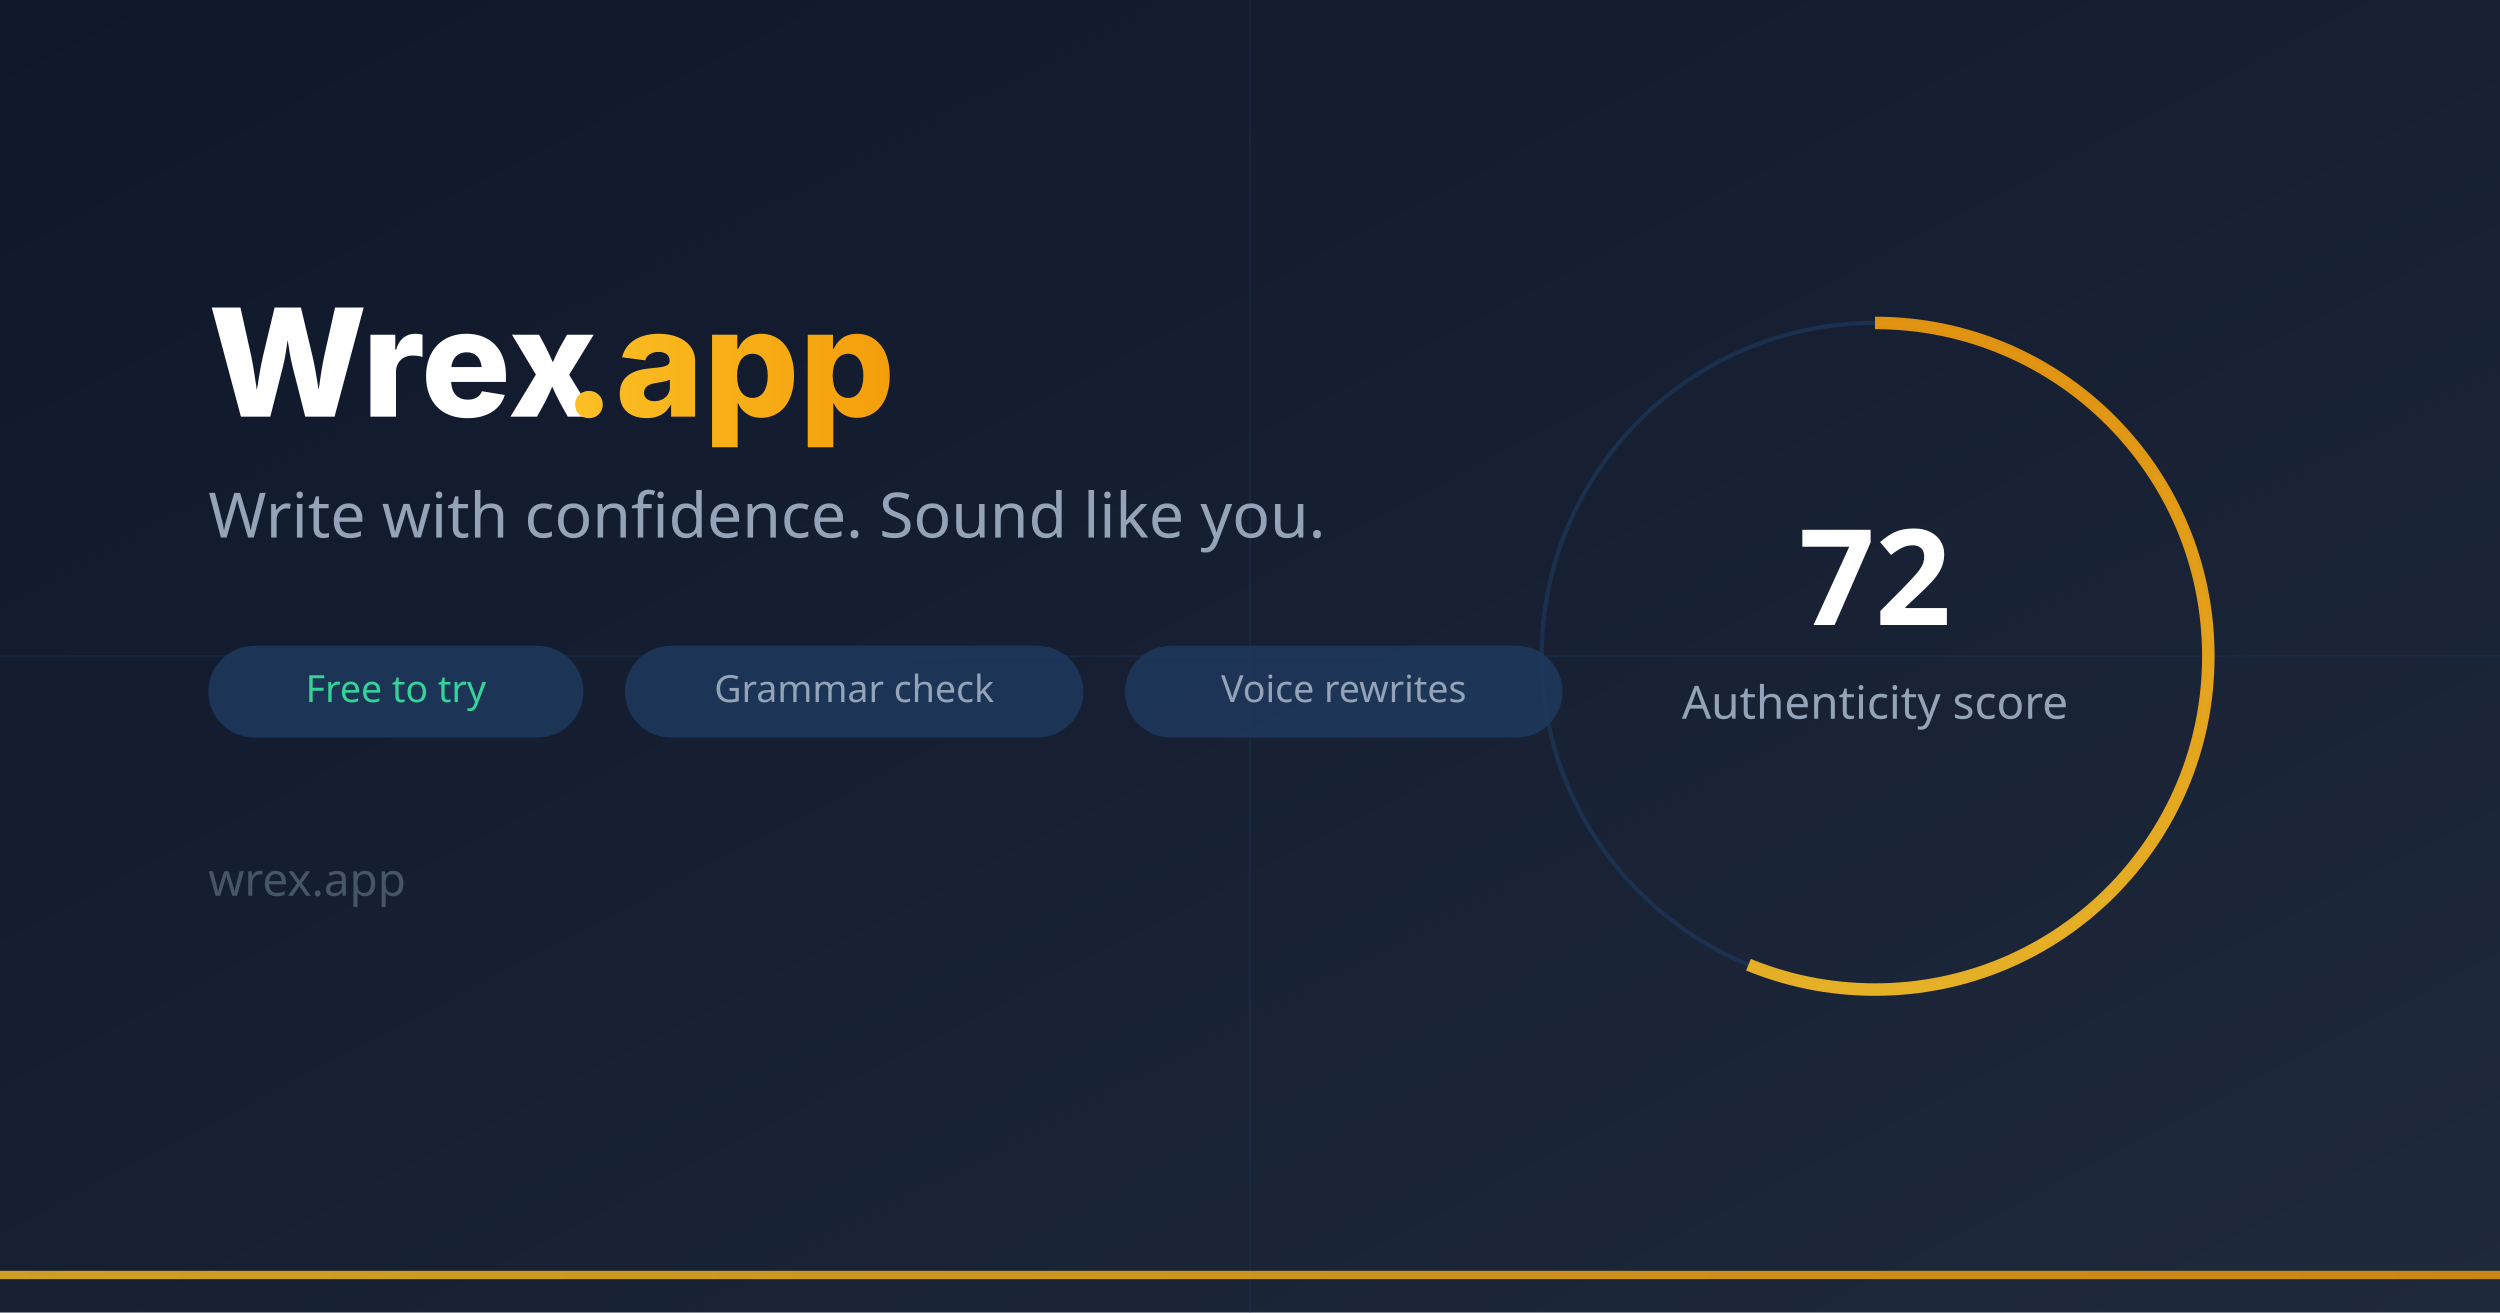
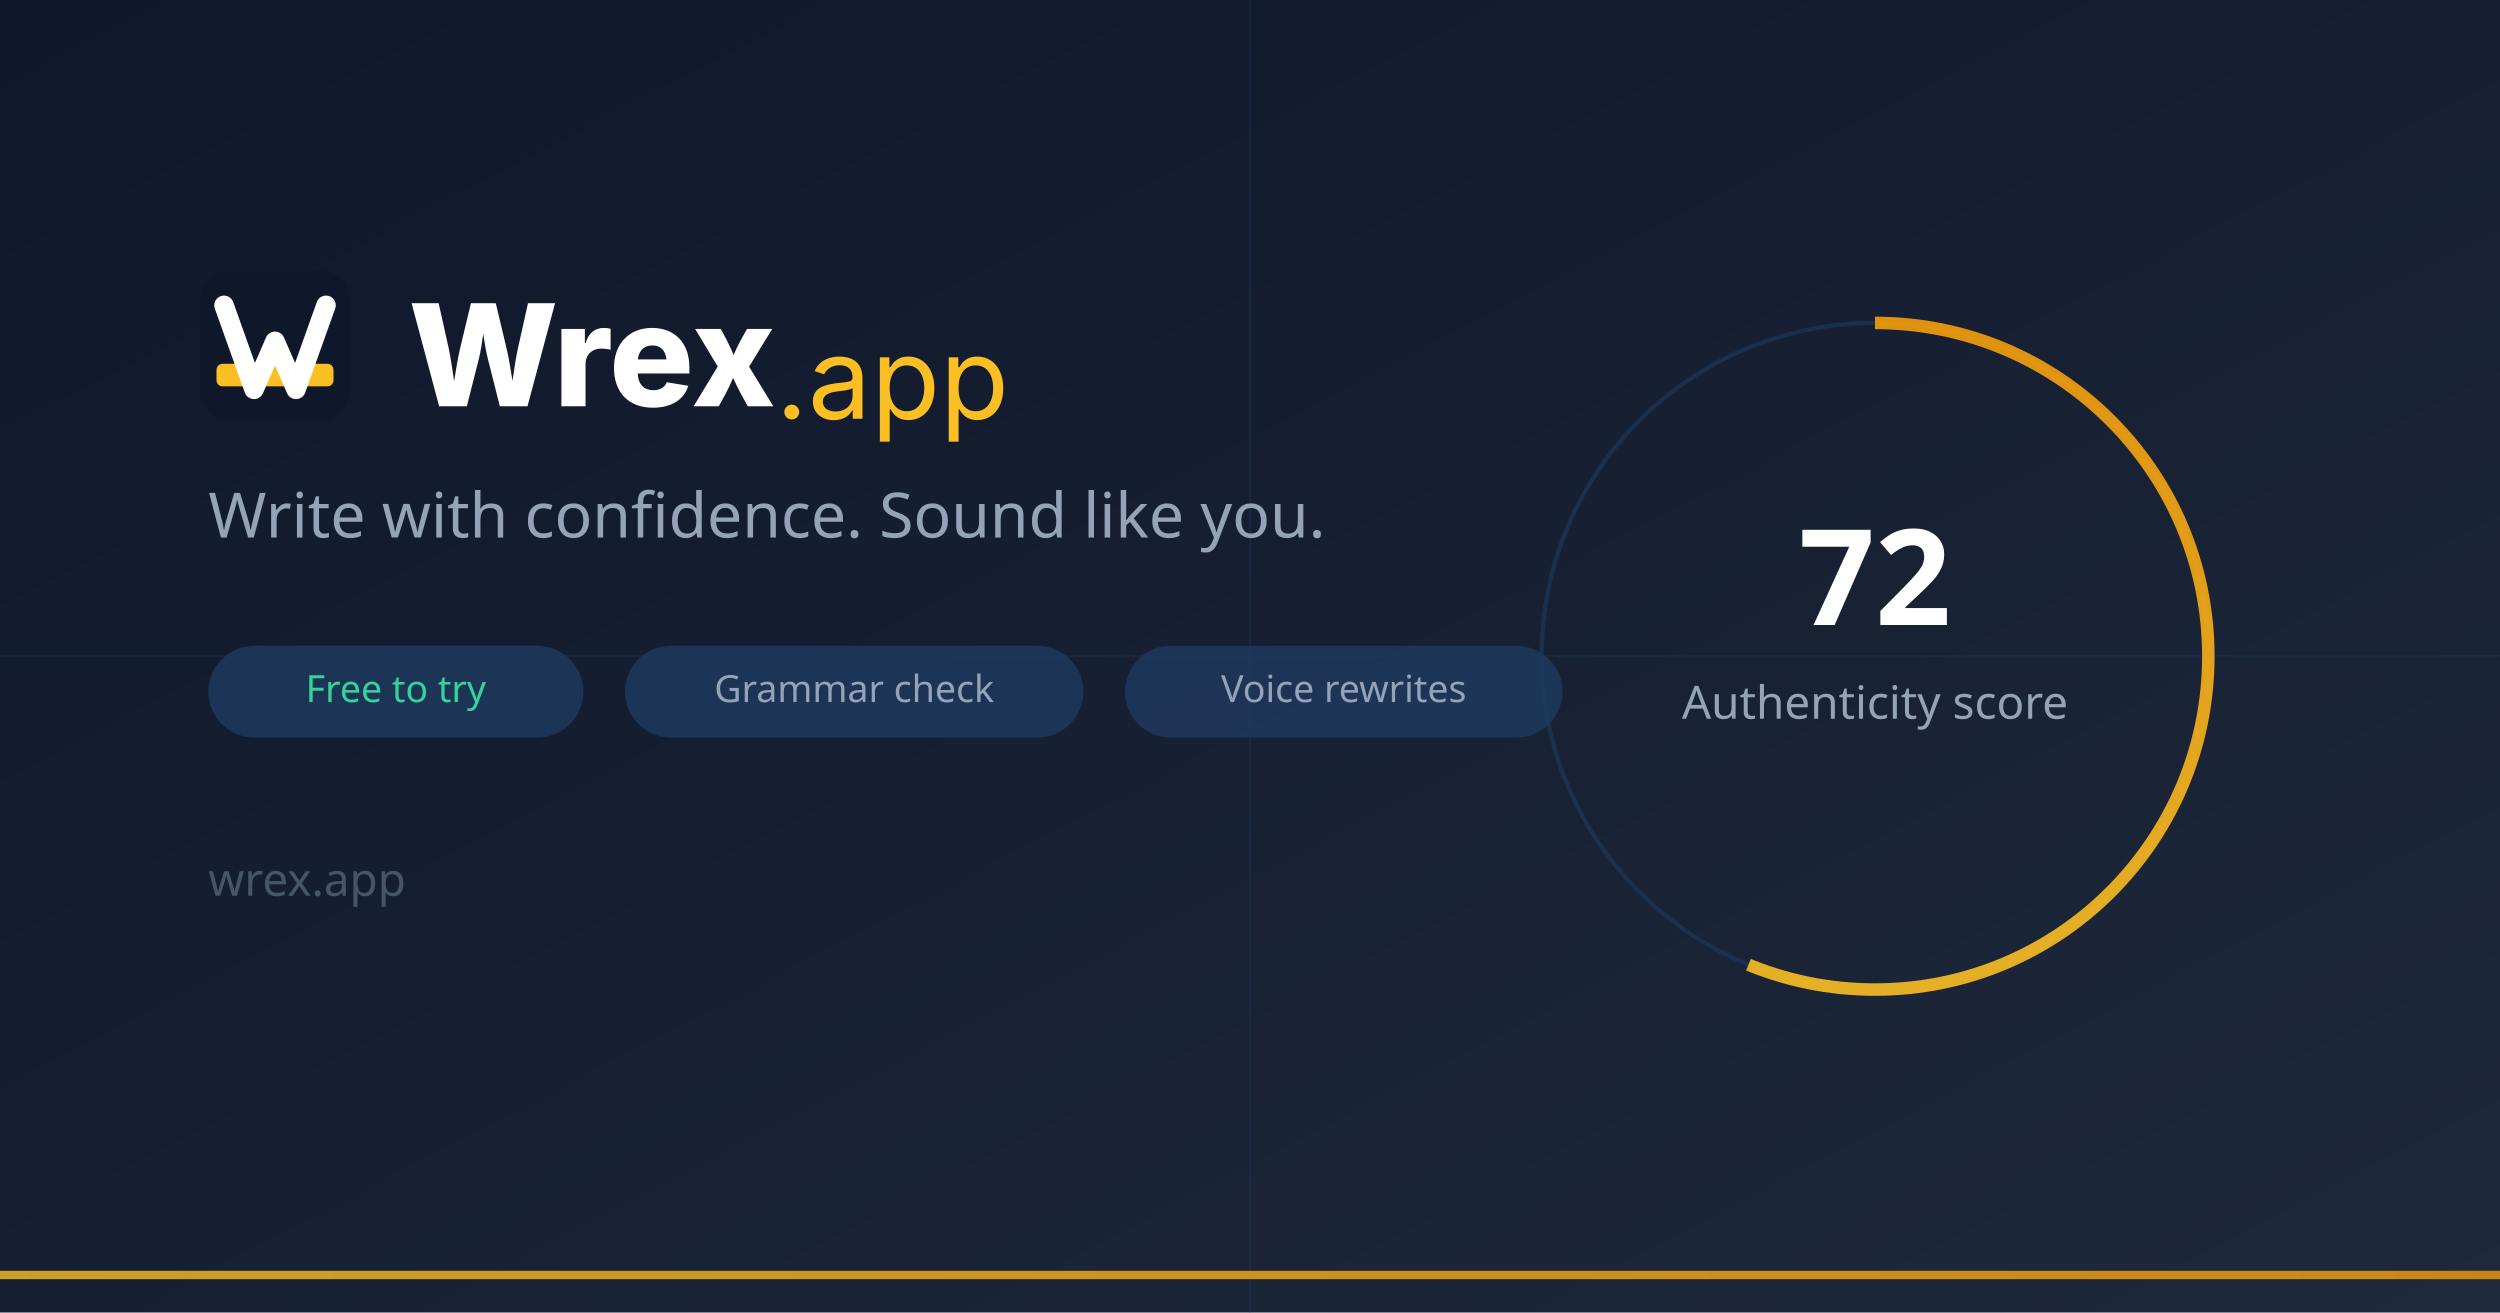
<svg xmlns="http://www.w3.org/2000/svg" width="1200" height="630" viewBox="0 0 1200 630">
  <defs>
    <linearGradient id="bg" x1="0%" y1="0%" x2="100%" y2="100%">
      <stop offset="0%" style="stop-color:#0F172A" />
      <stop offset="100%" style="stop-color:#1E293B" />
    </linearGradient>
    <linearGradient id="accent" x1="0%" y1="0%" x2="100%" y2="0%">
      <stop offset="0%" style="stop-color:#FBBF24" />
      <stop offset="100%" style="stop-color:#F59E0B" />
    </linearGradient>
  </defs>
  <rect width="1200" height="630" fill="url(#bg)" />
  <line x1="0" y1="315" x2="1200" y2="315" stroke="#1E3A5F" stroke-width="1" opacity="0.3" />
  <line x1="600" y1="0" x2="600" y2="630" stroke="#1E3A5F" stroke-width="1" opacity="0.3" />
  <circle cx="900" cy="315" r="160" fill="none" stroke="#1E3A5F" stroke-width="2" opacity="0.6" />
  <circle cx="900" cy="315" r="160" fill="none" stroke="url(#accent)" stroke-width="6" stroke-dasharray="753" stroke-dashoffset="188" transform="rotate(-90 900 315)" opacity="0.9" />
  <text x="900" y="300" text-anchor="middle" font-family="system-ui, sans-serif" font-size="64" font-weight="700" fill="white">72</text>
  <text x="900" y="345" text-anchor="middle" font-family="system-ui, sans-serif" font-size="22" fill="#94A3B8">Authenticity score</text>
-   <text x="100" y="200" font-family="system-ui, -apple-system, sans-serif" font-size="72" font-weight="800" fill="white">Wrex</text>
-   <text x="270" y="200" font-family="system-ui, -apple-system, sans-serif" font-size="72" font-weight="800" fill="url(#accent)">.app</text>
+   <g transform="translate(96, 130) scale(0.36)">
+     <rect width="200" height="200" rx="40" fill="#0F172A" />
+     <rect x="22" y="124" width="156" height="30" rx="8" fill="#FBBF24" />
+     <path d="M 32,46 L 72,158 L 100,94 L 128,158 L 168,46" stroke="white" stroke-width="26" fill="none" stroke-linecap="round" stroke-linejoin="round" />
+   </g>
+   <text x="196" y="195" font-family="system-ui, -apple-system, sans-serif" font-size="68" font-weight="800" fill="white">Wrex<tspan fill="#FBBF24" font-size="54" font-weight="400" dy="6">.app</tspan>
+   </text>
  <text x="100" y="258" font-family="system-ui, sans-serif" font-size="30" fill="#94A3B8">Write with confidence. Sound like you.</text>
  <rect x="100" y="310" width="180" height="44" rx="22" fill="#1E3A5F" opacity="0.8" />
  <text x="190" y="337" text-anchor="middle" font-family="system-ui, sans-serif" font-size="18" fill="#34D399">Free to try</text>
  <rect x="300" y="310" width="220" height="44" rx="22" fill="#1E3A5F" opacity="0.8" />
  <text x="410" y="337" text-anchor="middle" font-family="system-ui, sans-serif" font-size="18" fill="#94A3B8">Grammar check</text>
  <rect x="540" y="310" width="210" height="44" rx="22" fill="#1E3A5F" opacity="0.8" />
  <text x="645" y="337" text-anchor="middle" font-family="system-ui, sans-serif" font-size="18" fill="#94A3B8">Voice rewrites</text>
  <text x="100" y="430" font-family="system-ui, sans-serif" font-size="22" fill="#475569">wrex.app</text>
  <rect x="0" y="610" width="1200" height="4" fill="url(#accent)" opacity="0.8" />
</svg>
